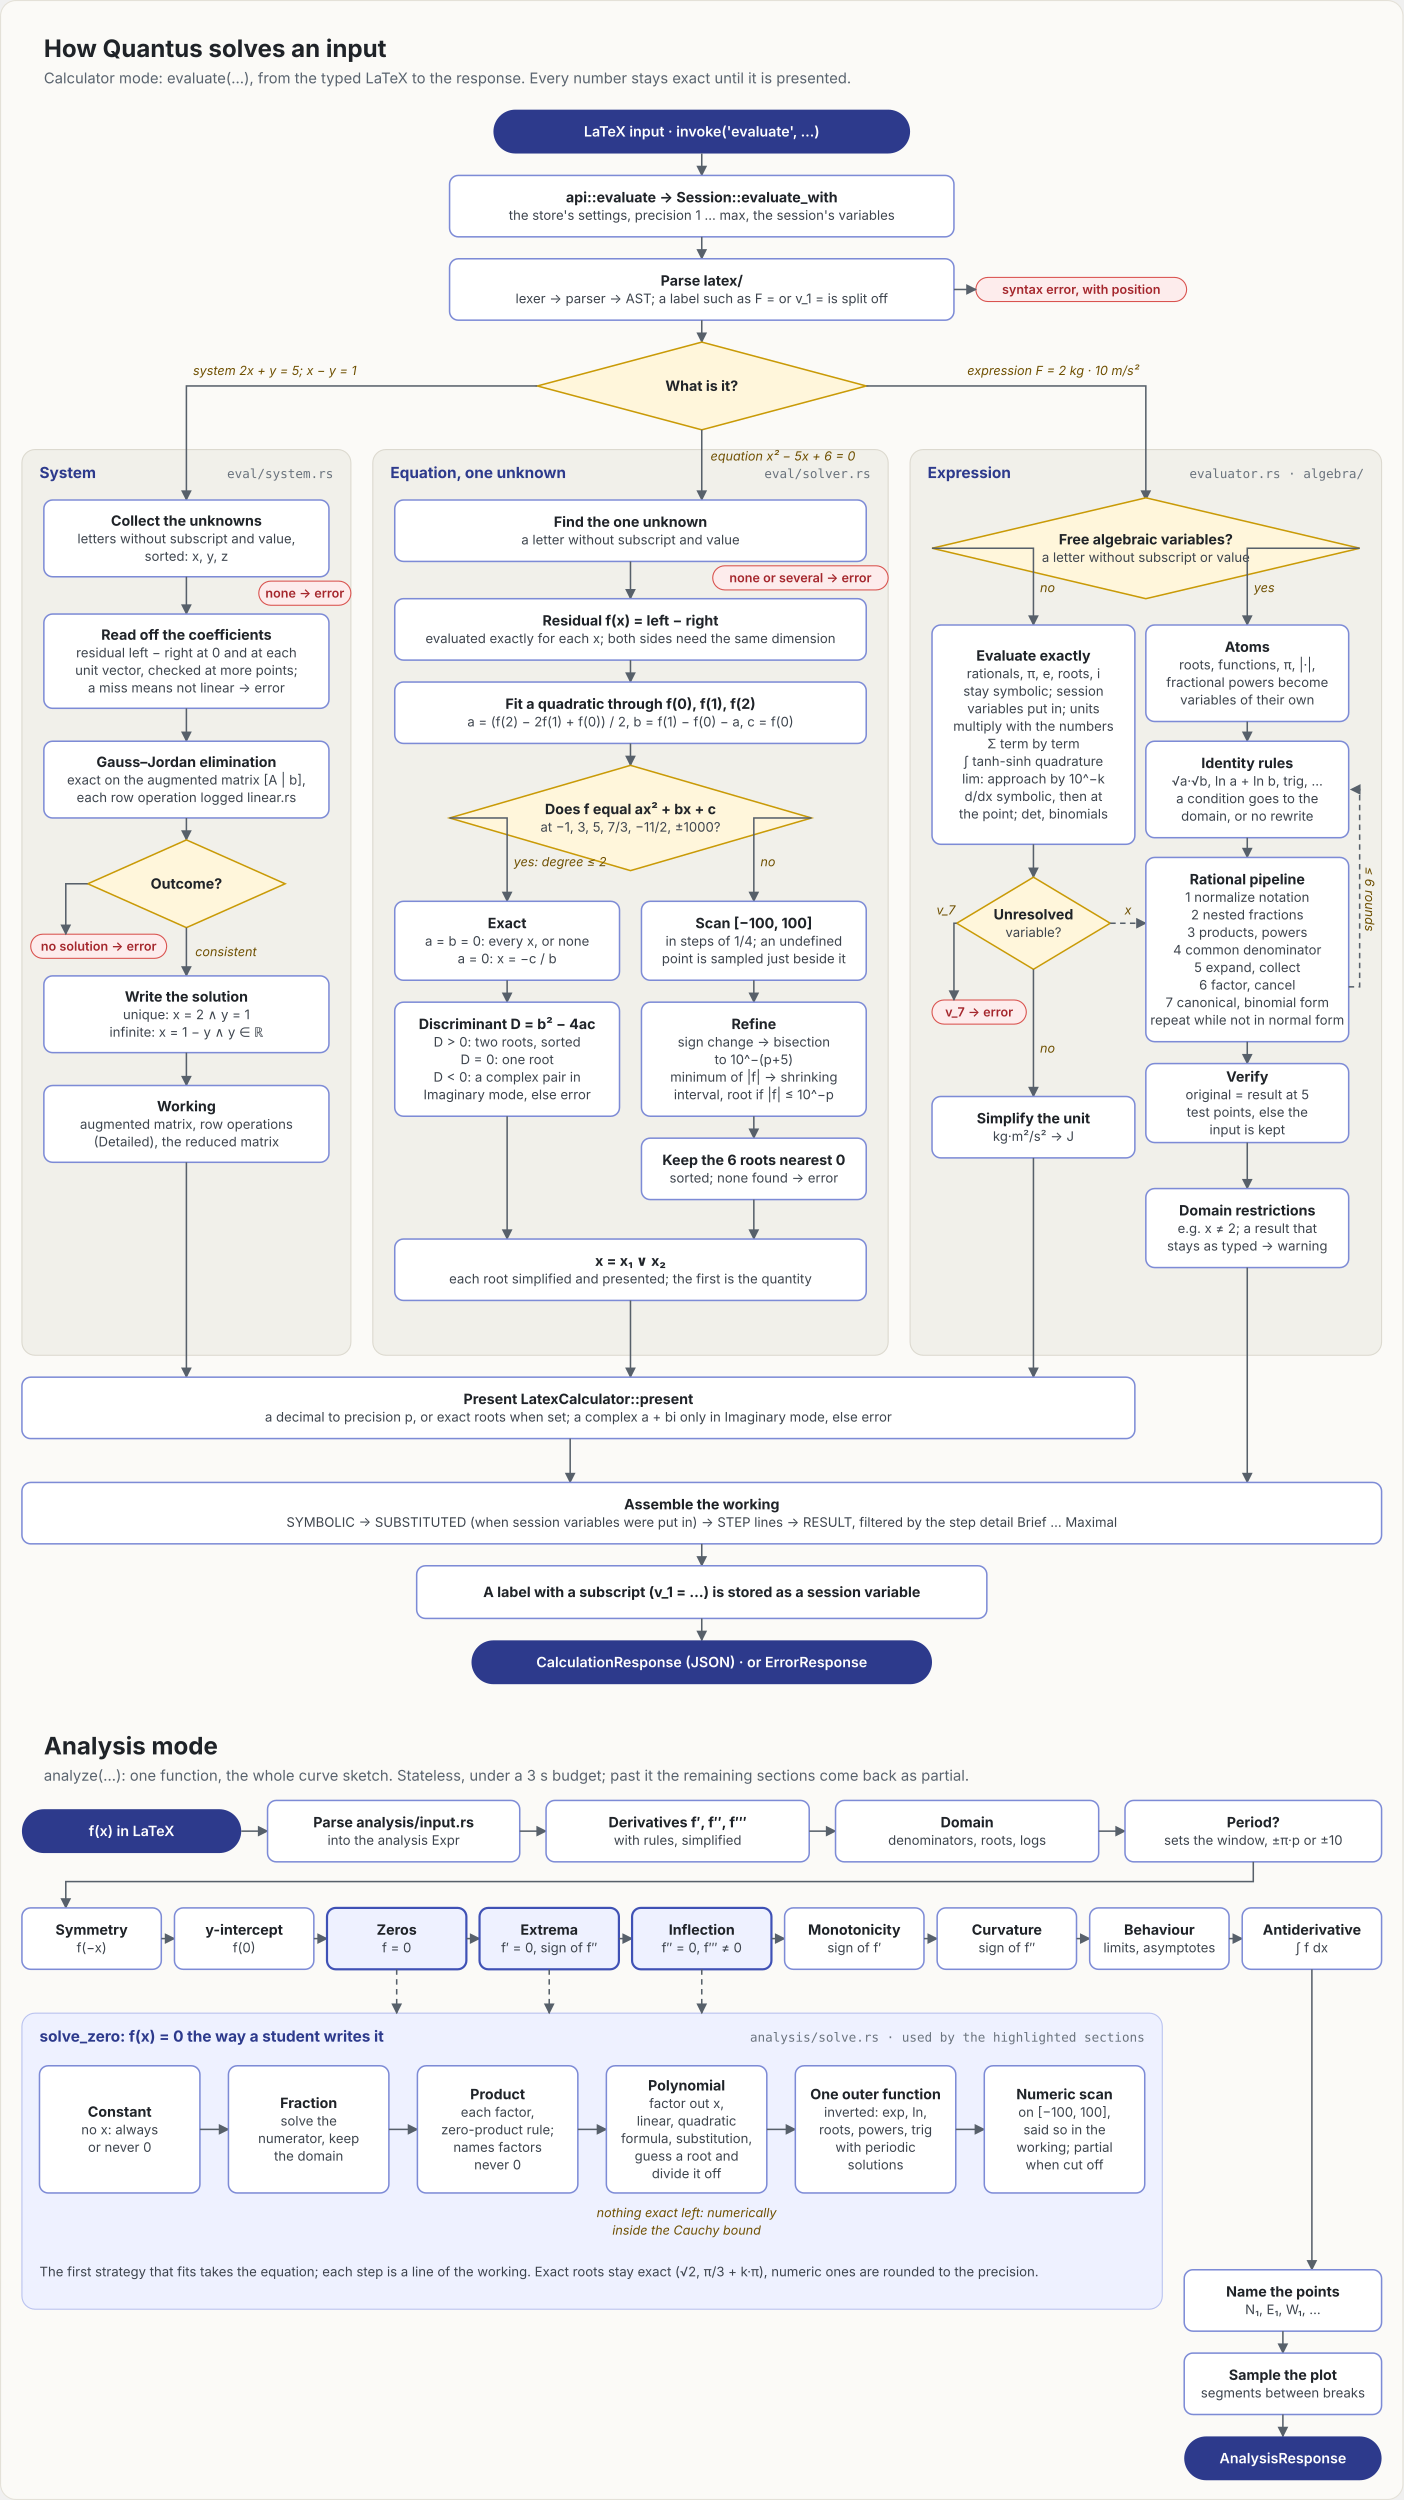
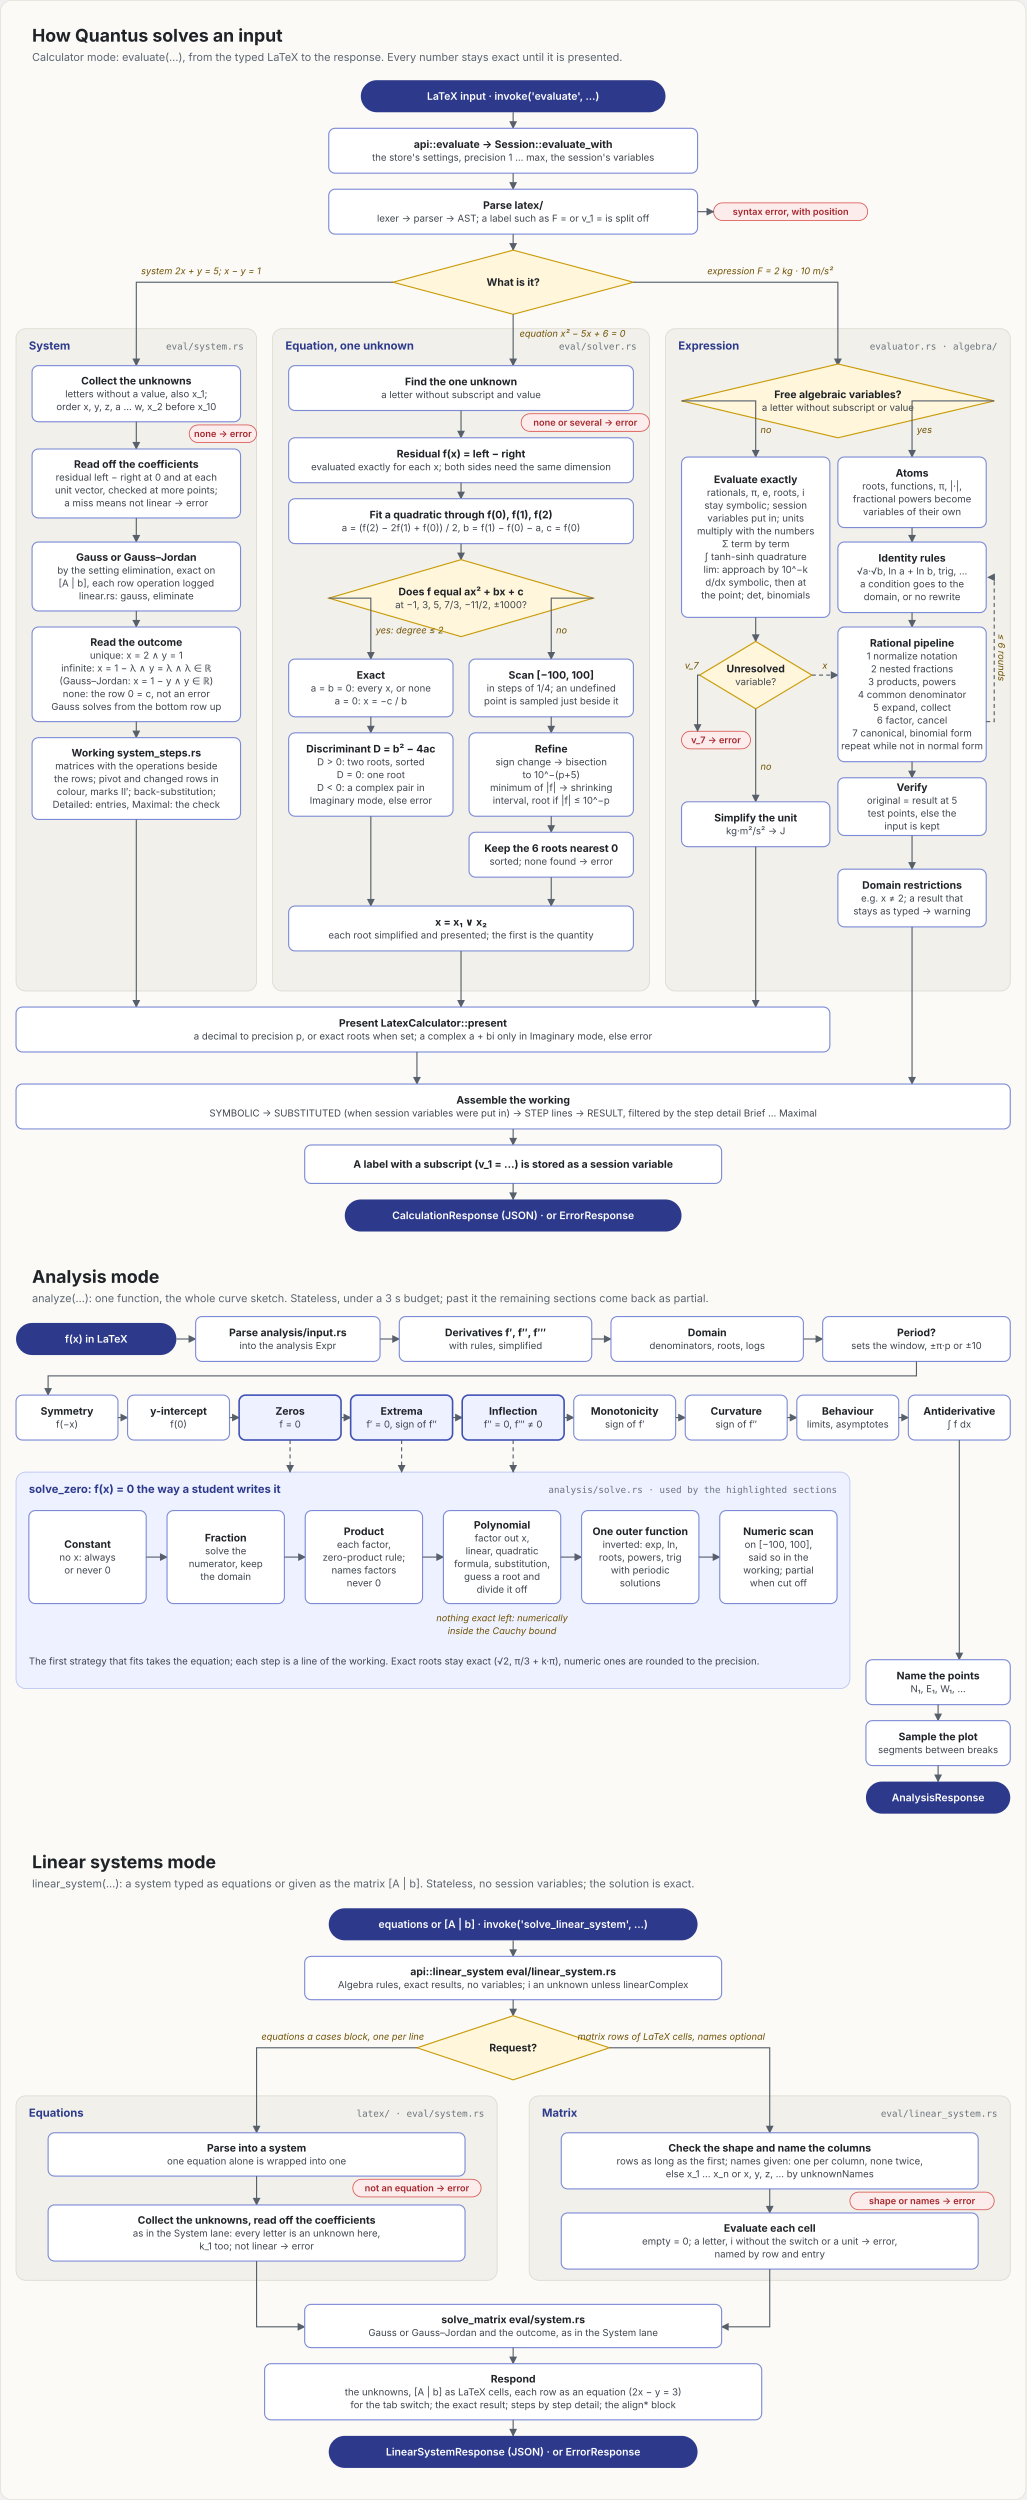
- <svg xmlns="http://www.w3.org/2000/svg" viewBox="0 0 1280 2280" width="1280" height="2280" role="img" aria-labelledby="title">
+ <svg xmlns="http://www.w3.org/2000/svg" viewBox="0 0 1280 3118" width="1280" height="3118" role="img" aria-labelledby="title">
  <defs>
    <style>
  .bg{fill:#fbfaf7;stroke:#e4e1d8}
  text{font-family:Inter,system-ui,-apple-system,'Segoe UI',Roboto,sans-serif;fill:#1f2328}
  .h1{font-size:22px;font-weight:700}
  .h2{font-size:13.5px;fill:#59636e}
  .t{font-size:13px;font-weight:650}
  .b{font-size:12px;fill:#3d444d}
  .m{font-family:'JetBrains Mono',ui-monospace,monospace}
  .tl{font-size:13px;font-weight:600;fill:#fff}
  .el{font-size:11.5px;font-weight:600;fill:#a4262c}
  .lbl{font-size:11.5px;fill:#6e4f00;font-style:italic}
  .lt{font-size:14px;font-weight:700;fill:#2d3a8c}
  .ls{font-size:11.5px;fill:#6a737d;font-family:'JetBrains Mono',ui-monospace,monospace}
  .p{fill:#fff;stroke:#7d8bd6;stroke-width:1.4}
  .ps{fill:#eef1ff;stroke:#3f51b5;stroke-width:2}
  .d{fill:#fff6db;stroke:#c99a06;stroke-width:1.4}
  .term{fill:#2d3a8c}
  .err{fill:#fdecec;stroke:#d9534f;stroke-width:1}
  .lane{fill:#f1f0ea;stroke:#dcd9cf}
  .lane.solve{fill:#eef1ff;stroke:#b9c2ef}
  .a{fill:none;stroke:#57606a;stroke-width:1.4}
  .dash{stroke-dasharray:5 4}
</style>
    <marker id="h" viewBox="0 0 10 10" refX="9" refY="5" markerWidth="7" markerHeight="7" orient="auto-start-reverse">
      <path d="M0,0 L10,5 L0,10 z" fill="#57606a" />
    </marker>
  </defs>
-   <rect x="0.5" y="0.5" width="1279" height="2279" rx="14" class="bg" />
+   <rect x="0.5" y="0.5" width="1279" height="3117" rx="14" class="bg" />
  <text x="40" y="52" class="h1">How Quantus solves an input</text>
  <text x="40" y="76" class="h2">Calculator mode: evaluate(…), from the typed LaTeX to the response. Every number stays exact until it is presented.</text>
  <rect x="450.0" y="100" width="380" height="40" rx="20.0" class="term" />
  <text x="640.0" y="124.5" class="tl" text-anchor="middle">LaTeX input  ·  invoke('evaluate', …)</text>
  <path d="M640.0,140 L640.0,160" class="a" marker-end="url(#h)" />
  <rect x="410.0" y="160" width="460" height="56" rx="8" class="p" />
  <text x="640.0" y="184.5" class="t" text-anchor="middle">api::evaluate  →  Session::evaluate_with</text>
  <text x="640.0" y="200.5" class="b" text-anchor="middle">the store's settings, precision 1 … max, the session's variables</text>
  <path d="M640.0,216 L640.0,236" class="a" marker-end="url(#h)" />
  <rect x="410.0" y="236" width="460" height="56" rx="8" class="p" />
  <text x="640.0" y="260.5" class="t" text-anchor="middle">Parse   latex/</text>
  <text x="640.0" y="276.5" class="b" text-anchor="middle">lexer → parser → AST; a label such as F = or v_1 = is split off</text>
  <rect x="890.0" y="253" width="192.2" height="22" rx="11" class="err" />
  <text x="986.1" y="268" class="el" text-anchor="middle">syntax error, with position</text>
  <path d="M870.0,264 L890.0,264" class="a" marker-end="url(#h)" />
  <path d="M640.0,292 L640.0,312" class="a" marker-end="url(#h)" />
  <polygon points="640.0,312.0 790.0,352 640.0,392.0 490.0,352" class="d" />
  <text x="640.0" y="356.5" class="t" text-anchor="middle">What is it?</text>
  <rect x="20" y="410" width="300" height="826" rx="12" class="lane" />
  <text x="36" y="436" class="lt">System</text>
  <text x="304" y="436" class="ls" text-anchor="end">eval/system.rs</text>
  <rect x="340" y="410" width="470" height="826" rx="12" class="lane" />
  <text x="356" y="436" class="lt">Equation, one unknown</text>
  <text x="794" y="436" class="ls" text-anchor="end">eval/solver.rs</text>
  <rect x="830" y="410" width="430" height="826" rx="12" class="lane" />
  <text x="846" y="436" class="lt">Expression</text>
  <text x="1244" y="436" class="ls" text-anchor="end">evaluator.rs · algebra/</text>
  <path d="M490.0,352 L170.0,352 L170.0,456" class="a" marker-end="url(#h)" />
  <text x="176.0" y="342" class="lbl" text-anchor="start">system  2x + y = 5; x − y = 1</text>
  <path d="M640.0,392 L640.0,456" class="a" marker-end="url(#h)" />
  <text x="648.0" y="420" class="lbl" text-anchor="start">equation  x² − 5x + 6 = 0</text>
  <path d="M790.0,352 L1045.0,352 L1045.0,456" class="a" marker-end="url(#h)" />
  <text x="1039.0" y="342" class="lbl" text-anchor="end">expression  F = 2 kg · 10 m/s²</text>
  <rect x="40" y="456" width="260" height="70" rx="8" class="p" />
-   <text x="170.0" y="479.5" class="t" text-anchor="middle">Collect the unknowns</text>
-   <text x="170.0" y="495.5" class="b" text-anchor="middle">letters without subscript and value,</text>
-   <text x="170.0" y="511.5" class="b" text-anchor="middle">sorted: x, y, z</text>
+   <text x="170" y="479.5" class="t" text-anchor="middle">Collect the unknowns</text>
+   <text x="170" y="495.5" class="b" text-anchor="middle">letters without a value, also x_1;</text>
+   <text x="170" y="511.5" class="b" text-anchor="middle">order x, y, z, a … w, x_2 before x_10</text>
  <rect x="236" y="530" width="84" height="22" rx="11" class="err" />
-   <text x="278.0" y="545" class="el" text-anchor="middle">none → error</text>
-   <path d="M170.0,526 L170.0,560" class="a" marker-end="url(#h)" />
+   <text x="278" y="545" class="el" text-anchor="middle">none → error</text>
+   <path d="M170,526 L170,560" class="a" marker-end="url(#h)" />
  <rect x="40" y="560" width="260" height="86" rx="8" class="p" />
-   <text x="170.0" y="583.5" class="t" text-anchor="middle">Read off the coefficients</text>
-   <text x="170.0" y="599.5" class="b" text-anchor="middle">residual left − right at 0 and at each</text>
-   <text x="170.0" y="615.5" class="b" text-anchor="middle">unit vector, checked at more points;</text>
-   <text x="170.0" y="631.5" class="b" text-anchor="middle">a miss means not linear → error</text>
-   <path d="M170.0,646 L170.0,676" class="a" marker-end="url(#h)" />
-   <rect x="40" y="676" width="260" height="70" rx="8" class="p" />
-   <text x="170.0" y="699.5" class="t" text-anchor="middle">Gauss–Jordan elimination</text>
-   <text x="170.0" y="715.5" class="b" text-anchor="middle">exact on the augmented matrix [A | b],</text>
-   <text x="170.0" y="731.5" class="b" text-anchor="middle">each row operation logged   linear.rs</text>
-   <path d="M170.0,746 L170.0,766" class="a" marker-end="url(#h)" />
-   <polygon points="170.0,766.0 260.0,806 170.0,846.0 80.0,806" class="d" />
-   <text x="170.0" y="810.5" class="t" text-anchor="middle">Outcome?</text>
-   <rect x="28" y="852" width="124" height="22" rx="11" class="err" />
-   <text x="90.0" y="867" class="el" text-anchor="middle">no solution → error</text>
-   <path d="M80.0,806 L60,806 L60,852" class="a" marker-end="url(#h)" />
-   <path d="M170.0,846 L170.0,890" class="a" marker-end="url(#h)" />
-   <text x="178.0" y="872" class="lbl" text-anchor="start">consistent</text>
-   <rect x="40" y="890" width="260" height="70" rx="8" class="p" />
-   <text x="170.0" y="913.5" class="t" text-anchor="middle">Write the solution</text>
-   <text x="170.0" y="929.5" class="b" text-anchor="middle">unique: x = 2 ∧ y = 1</text>
-   <text x="170.0" y="945.5" class="b" text-anchor="middle">infinite: x = 1 − y ∧ y ∈ ℝ</text>
-   <path d="M170.0,960 L170.0,990" class="a" marker-end="url(#h)" />
-   <rect x="40" y="990" width="260" height="70" rx="8" class="p" />
-   <text x="170.0" y="1013.5" class="t" text-anchor="middle">Working</text>
-   <text x="170.0" y="1029.5" class="b" text-anchor="middle">augmented matrix, row operations</text>
-   <text x="170.0" y="1045.5" class="b" text-anchor="middle">(Detailed), the reduced matrix</text>
-   <path d="M170.0,1060 L170.0,1256" class="a" marker-end="url(#h)" />
+   <text x="170" y="583.5" class="t" text-anchor="middle">Read off the coefficients</text>
+   <text x="170" y="599.5" class="b" text-anchor="middle">residual left − right at 0 and at each</text>
+   <text x="170" y="615.5" class="b" text-anchor="middle">unit vector, checked at more points;</text>
+   <text x="170" y="631.5" class="b" text-anchor="middle">a miss means not linear → error</text>
+   <path d="M170,646 L170,676" class="a" marker-end="url(#h)" />
+   <rect x="40" y="676" width="260" height="86" rx="8" class="p" />
+   <text x="170" y="699.5" class="t" text-anchor="middle">Gauss or Gauss–Jordan</text>
+   <text x="170" y="715.5" class="b" text-anchor="middle">by the setting elimination, exact on</text>
+   <text x="170" y="731.5" class="b" text-anchor="middle">[A | b], each row operation logged</text>
+   <text x="170" y="747.5" class="b" text-anchor="middle">linear.rs: gauss, eliminate</text>
+   <path d="M170,762 L170,782" class="a" marker-end="url(#h)" />
+   <rect x="40" y="782.0" width="260" height="118" rx="8" class="p" />
+   <text x="170" y="805.5" class="t" text-anchor="middle">Read the outcome</text>
+   <text x="170" y="821.5" class="b" text-anchor="middle">unique: x = 2 ∧ y = 1</text>
+   <text x="170" y="837.5" class="b" text-anchor="middle">infinite: x = 1 − λ ∧ y = λ ∧ λ ∈ ℝ</text>
+   <text x="170" y="853.5" class="b" text-anchor="middle">(Gauss–Jordan: x = 1 − y ∧ y ∈ ℝ)</text>
+   <text x="170" y="869.5" class="b" text-anchor="middle">none: the row 0 = c, not an error</text>
+   <text x="170" y="885.5" class="b" text-anchor="middle">Gauss solves from the bottom row up</text>
+   <path d="M170,900 L170,920" class="a" marker-end="url(#h)" />
+   <rect x="40" y="920.0" width="260" height="102" rx="8" class="p" />
+   <text x="170" y="943.5" class="t" text-anchor="middle">Working   system_steps.rs</text>
+   <text x="170" y="959.5" class="b" text-anchor="middle">matrices with the operations beside</text>
+   <text x="170" y="975.5" class="b" text-anchor="middle">the rows; pivot and changed rows in</text>
+   <text x="170" y="991.5" class="b" text-anchor="middle">colour, marks II′; back-substitution;</text>
+   <text x="170" y="1007.5" class="b" text-anchor="middle">Detailed: entries, Maximal: the check</text>
+   <path d="M170,1022 L170,1256" class="a" marker-end="url(#h)" />
  <rect x="360" y="456" width="430" height="56" rx="8" class="p" />
  <text x="575.0" y="480.5" class="t" text-anchor="middle">Find the one unknown</text>
  <text x="575.0" y="496.5" class="b" text-anchor="middle">a letter without subscript and value</text>
  <rect x="650" y="516" width="160" height="22" rx="11" class="err" />
  <text x="730.0" y="531" class="el" text-anchor="middle">none or several → error</text>
  <path d="M575.0,512 L575.0,546" class="a" marker-end="url(#h)" />
  <rect x="360" y="546" width="430" height="56" rx="8" class="p" />
  <text x="575.0" y="570.5" class="t" text-anchor="middle">Residual  f(x) = left − right</text>
  <text x="575.0" y="586.5" class="b" text-anchor="middle">evaluated exactly for each x; both sides need the same dimension</text>
  <path d="M575.0,602 L575.0,622" class="a" marker-end="url(#h)" />
  <rect x="360" y="622" width="430" height="56" rx="8" class="p" />
  <text x="575.0" y="646.5" class="t" text-anchor="middle">Fit a quadratic through f(0), f(1), f(2)</text>
  <text x="575.0" y="662.5" class="b" text-anchor="middle">a = (f(2) − 2f(1) + f(0)) / 2,   b = f(1) − f(0) − a,   c = f(0)</text>
  <path d="M575.0,678 L575.0,698" class="a" marker-end="url(#h)" />
  <polygon points="575.0,698.0 740.0,746 575.0,794.0 410.0,746" class="d" />
  <text x="575.0" y="742.5" class="t" text-anchor="middle">Does f equal ax² + bx + c</text>
  <text x="575.0" y="758.5" class="b" text-anchor="middle">at −1, 3, 5, 7/3, −11/2, ±1000?</text>
  <path d="M410.0,746 L462.5,746 L462.5,822" class="a" marker-end="url(#h)" />
  <text x="468.5" y="790" class="lbl" text-anchor="start">yes: degree ≤ 2</text>
  <path d="M740.0,746 L687.5,746 L687.5,822" class="a" marker-end="url(#h)" />
  <text x="693.5" y="790" class="lbl" text-anchor="start">no</text>
  <rect x="360" y="822" width="205.0" height="72" rx="8" class="p" />
  <text x="462.5" y="846.5" class="t" text-anchor="middle">Exact</text>
  <text x="462.5" y="862.5" class="b" text-anchor="middle">a = b = 0: every x, or none</text>
  <text x="462.5" y="878.5" class="b" text-anchor="middle">a = 0:  x = −c / b</text>
  <path d="M462.5,894 L462.5,914" class="a" marker-end="url(#h)" />
  <rect x="360" y="914" width="205.0" height="104" rx="8" class="p" />
  <text x="462.5" y="938.5" class="t" text-anchor="middle">Discriminant  D = b² − 4ac</text>
  <text x="462.5" y="954.5" class="b" text-anchor="middle">D &gt; 0: two roots, sorted</text>
  <text x="462.5" y="970.5" class="b" text-anchor="middle">D = 0: one root</text>
  <text x="462.5" y="986.5" class="b" text-anchor="middle">D &lt; 0: a complex pair in</text>
  <text x="462.5" y="1002.5" class="b" text-anchor="middle">Imaginary mode, else error</text>
  <rect x="585.0" y="822" width="205.0" height="72" rx="8" class="p" />
  <text x="687.5" y="846.5" class="t" text-anchor="middle">Scan  [−100, 100]</text>
  <text x="687.5" y="862.5" class="b" text-anchor="middle">in steps of 1/4; an undefined</text>
  <text x="687.5" y="878.5" class="b" text-anchor="middle">point is sampled just beside it</text>
  <path d="M687.5,894 L687.5,914" class="a" marker-end="url(#h)" />
  <rect x="585.0" y="914" width="205.0" height="104" rx="8" class="p" />
  <text x="687.5" y="938.5" class="t" text-anchor="middle">Refine</text>
  <text x="687.5" y="954.5" class="b" text-anchor="middle">sign change → bisection</text>
  <text x="687.5" y="970.5" class="b" text-anchor="middle">to 10^−(p+5)</text>
  <text x="687.5" y="986.5" class="b" text-anchor="middle">minimum of |f| → shrinking</text>
  <text x="687.5" y="1002.5" class="b" text-anchor="middle">interval, root if |f| ≤ 10^−p</text>
  <path d="M687.5,1018 L687.5,1038" class="a" marker-end="url(#h)" />
  <rect x="585.0" y="1038" width="205.0" height="56" rx="8" class="p" />
  <text x="687.5" y="1062.5" class="t" text-anchor="middle">Keep the 6 roots nearest 0</text>
  <text x="687.5" y="1078.5" class="b" text-anchor="middle">sorted; none found → error</text>
  <path d="M462.5,1018 L462.5,1130" class="a" marker-end="url(#h)" />
  <path d="M687.5,1094 L687.5,1130" class="a" marker-end="url(#h)" />
  <rect x="360" y="1130" width="430" height="56" rx="8" class="p" />
  <text x="575.0" y="1154.5" class="t" text-anchor="middle">x = x₁ ∨ x₂</text>
  <text x="575.0" y="1170.5" class="b" text-anchor="middle">each root simplified and presented; the first is the quantity</text>
  <path d="M575.0,1186 L575.0,1256" class="a" marker-end="url(#h)" />
  <polygon points="1045.0,454.0 1240.0,500 1045.0,546.0 850.0,500" class="d" />
  <text x="1045.0" y="496.5" class="t" text-anchor="middle">Free algebraic variables?</text>
  <text x="1045.0" y="512.5" class="b" text-anchor="middle">a letter without subscript or value</text>
  <path d="M850.0,500 L942.5,500 L942.5,570" class="a" marker-end="url(#h)" />
  <text x="948.5" y="540" class="lbl" text-anchor="start">no</text>
  <path d="M1240.0,500 L1137.5,500 L1137.5,570" class="a" marker-end="url(#h)" />
  <text x="1143.5" y="540" class="lbl" text-anchor="start">yes</text>
  <rect x="850" y="570" width="185" height="200" rx="8" class="p" />
  <text x="942.5" y="602.5" class="t" text-anchor="middle">Evaluate exactly</text>
  <text x="942.5" y="618.5" class="b" text-anchor="middle">rationals, π, e, roots, i</text>
  <text x="942.5" y="634.5" class="b" text-anchor="middle">stay symbolic; session</text>
  <text x="942.5" y="650.5" class="b" text-anchor="middle">variables put in; units</text>
  <text x="942.5" y="666.5" class="b" text-anchor="middle">multiply with the numbers</text>
  <text x="942.5" y="682.5" class="b" text-anchor="middle">Σ term by term</text>
  <text x="942.5" y="698.5" class="b" text-anchor="middle">∫ tanh-sinh quadrature</text>
  <text x="942.5" y="714.5" class="b" text-anchor="middle">lim: approach by 10^−k</text>
  <text x="942.5" y="730.5" class="b" text-anchor="middle">d/dx symbolic, then at</text>
  <text x="942.5" y="746.5" class="b" text-anchor="middle">the point; det, binomials</text>
  <path d="M942.5,770 L942.5,800" class="a" marker-end="url(#h)" />
  <polygon points="942.5,800.0 1012.5,842 942.5,884.0 872.5,842" class="d" />
  <text x="942.5" y="838.5" class="t" text-anchor="middle">Unresolved</text>
  <text x="942.5" y="854.5" class="b" text-anchor="middle">variable?</text>
  <path d="M1012.5,842 L1045,842" class="a dash" marker-end="url(#h)" />
  <text x="1028.75" y="834" class="lbl" text-anchor="middle">x</text>
  <rect x="850" y="912" width="86" height="22" rx="11" class="err" />
  <text x="893.0" y="927" class="el" text-anchor="middle">v_7 → error</text>
  <path d="M872.5,842 L870,842 L870,912" class="a" marker-end="url(#h)" />
  <text x="854" y="834" class="lbl">v_7</text>
  <path d="M942.5,884 L942.5,1000" class="a" marker-end="url(#h)" />
  <text x="948.5" y="960" class="lbl" text-anchor="start">no</text>
  <rect x="850" y="1000" width="185" height="56" rx="8" class="p" />
  <text x="942.5" y="1024.5" class="t" text-anchor="middle">Simplify the unit</text>
  <text x="942.5" y="1040.5" class="b" text-anchor="middle">kg·m²/s² → J</text>
  <path d="M942.5,1056 L942.5,1256" class="a" marker-end="url(#h)" />
  <rect x="1045" y="570" width="185" height="88" rx="8" class="p" />
  <text x="1137.5" y="594.5" class="t" text-anchor="middle">Atoms</text>
  <text x="1137.5" y="610.5" class="b" text-anchor="middle">roots, functions, π, |·|,</text>
  <text x="1137.5" y="626.5" class="b" text-anchor="middle">fractional powers become</text>
  <text x="1137.5" y="642.5" class="b" text-anchor="middle">variables of their own</text>
  <path d="M1137.5,658 L1137.5,676" class="a" marker-end="url(#h)" />
  <rect x="1045" y="676" width="185" height="88" rx="8" class="p" />
  <text x="1137.5" y="700.5" class="t" text-anchor="middle">Identity rules</text>
  <text x="1137.5" y="716.5" class="b" text-anchor="middle">√a·√b, ln a + ln b, trig, …</text>
  <text x="1137.5" y="732.5" class="b" text-anchor="middle">a condition goes to the</text>
  <text x="1137.5" y="748.5" class="b" text-anchor="middle">domain, or no rewrite</text>
  <path d="M1137.5,764 L1137.5,782" class="a" marker-end="url(#h)" />
  <rect x="1045" y="782" width="185" height="168" rx="8" class="p" />
  <text x="1137.5" y="806.5" class="t" text-anchor="middle">Rational pipeline</text>
  <text x="1137.5" y="822.5" class="b" text-anchor="middle">1  normalize notation</text>
  <text x="1137.5" y="838.5" class="b" text-anchor="middle">2  nested fractions</text>
  <text x="1137.5" y="854.5" class="b" text-anchor="middle">3  products, powers</text>
  <text x="1137.5" y="870.5" class="b" text-anchor="middle">4  common denominator</text>
  <text x="1137.5" y="886.5" class="b" text-anchor="middle">5  expand, collect</text>
  <text x="1137.5" y="902.5" class="b" text-anchor="middle">6  factor, cancel</text>
  <text x="1137.5" y="918.5" class="b" text-anchor="middle">7  canonical, binomial form</text>
  <text x="1137.5" y="934.5" class="b" text-anchor="middle">repeat while not in normal form</text>
  <path d="M1230,900 L1240,900 L1240,720 L1232,720" class="a dash" marker-end="url(#h)" />
  <text x="1245" y="820" class="lbl" transform="rotate(90 1245 820)" text-anchor="middle">≤ 6 rounds</text>
  <path d="M1137.5,950 L1137.5,970" class="a" marker-end="url(#h)" />
  <rect x="1045" y="970" width="185" height="72" rx="8" class="p" />
  <text x="1137.5" y="986.5" class="t" text-anchor="middle">Verify</text>
  <text x="1137.5" y="1002.5" class="b" text-anchor="middle">original = result at 5</text>
  <text x="1137.5" y="1018.5" class="b" text-anchor="middle">test points, else the</text>
  <text x="1137.5" y="1034.5" class="b" text-anchor="middle">input is kept</text>
  <path d="M1137.5,1042 L1137.5,1084" class="a" marker-end="url(#h)" />
  <rect x="1045" y="1084" width="185" height="72" rx="8" class="p" />
  <text x="1137.5" y="1108.5" class="t" text-anchor="middle">Domain restrictions</text>
  <text x="1137.5" y="1124.5" class="b" text-anchor="middle">e.g. x ≠ 2; a result that</text>
  <text x="1137.5" y="1140.5" class="b" text-anchor="middle">stays as typed → warning</text>
  <path d="M1137.5,1156 L1137.5,1352" class="a" marker-end="url(#h)" />
  <rect x="20" y="1256" width="1015" height="56" rx="8" class="p" />
  <text x="527.5" y="1280.5" class="t" text-anchor="middle">Present   LatexCalculator::present</text>
  <text x="527.5" y="1296.5" class="b" text-anchor="middle">a decimal to precision p, or exact roots when set; a complex a + bi only in Imaginary mode, else error</text>
  <path d="M520.0,1312 L520.0,1352" class="a" marker-end="url(#h)" />
  <rect x="20" y="1352" width="1240" height="56" rx="8" class="p" />
  <text x="640.0" y="1376.5" class="t" text-anchor="middle">Assemble the working</text>
  <text x="640.0" y="1392.5" class="b" text-anchor="middle">SYMBOLIC  →  SUBSTITUTED (when session variables were put in)  →  STEP lines  →  RESULT, filtered by the step detail Brief … Maximal</text>
  <path d="M640.0,1408 L640.0,1428" class="a" marker-end="url(#h)" />
  <rect x="380.0" y="1428" width="520" height="48" rx="8" class="p" />
  <text x="640.0" y="1456.5" class="t" text-anchor="middle">A label with a subscript (v_1 = …) is stored as a session variable</text>
  <path d="M640.0,1476 L640.0,1496" class="a" marker-end="url(#h)" />
  <rect x="430.0" y="1496" width="420" height="40" rx="20.0" class="term" />
  <text x="640.0" y="1520.5" class="tl" text-anchor="middle">CalculationResponse (JSON)  ·  or ErrorResponse</text>
  <text x="40" y="1600" class="h1">Analysis mode</text>
  <text x="40" y="1624" class="h2">analyze(…): one function, the whole curve sketch. Stateless, under a 3 s budget; past it the remaining sections come back as partial.</text>
  <rect x="20" y="1650" width="200" height="40" rx="20.0" class="term" />
  <text x="120.0" y="1674.5" class="tl" text-anchor="middle">f(x) in LaTeX</text>
  <path d="M220,1670 L244,1670" class="a" marker-end="url(#h)" />
  <rect x="244" y="1642" width="230" height="56" rx="8" class="p" />
  <text x="359.0" y="1666.5" class="t" text-anchor="middle">Parse   analysis/input.rs</text>
  <text x="359.0" y="1682.5" class="b" text-anchor="middle">into the analysis Expr</text>
  <path d="M474,1670 L498,1670" class="a" marker-end="url(#h)" />
  <rect x="498" y="1642" width="240" height="56" rx="8" class="p" />
  <text x="618.0" y="1666.5" class="t" text-anchor="middle">Derivatives  f′, f″, f‴</text>
  <text x="618.0" y="1682.5" class="b" text-anchor="middle">with rules, simplified</text>
  <path d="M738,1670 L762,1670" class="a" marker-end="url(#h)" />
  <rect x="762" y="1642" width="240" height="56" rx="8" class="p" />
  <text x="882.0" y="1666.5" class="t" text-anchor="middle">Domain</text>
  <text x="882.0" y="1682.5" class="b" text-anchor="middle">denominators, roots, logs</text>
  <path d="M1002,1670 L1026,1670" class="a" marker-end="url(#h)" />
  <rect x="1026" y="1642" width="234" height="56" rx="8" class="p" />
  <text x="1143.0" y="1666.5" class="t" text-anchor="middle">Period?</text>
  <text x="1143.0" y="1682.5" class="b" text-anchor="middle">sets the window, ±π·p or ±10</text>
  <path d="M1143,1698 L1143,1716 L60,1716 L60,1740" class="a" marker-end="url(#h)" />
  <rect x="20.0" y="1740" width="127.111" height="56" rx="8" class="p" />
  <text x="83.556" y="1764.5" class="t" text-anchor="middle">Symmetry</text>
  <text x="83.556" y="1780.5" class="b" text-anchor="middle">f(−x)</text>
  <path d="M147.111,1768 L159.111,1768" class="a" marker-end="url(#h)" />
  <rect x="159.111" y="1740" width="127.111" height="56" rx="8" class="p" />
  <text x="222.667" y="1764.5" class="t" text-anchor="middle">y-intercept</text>
  <text x="222.667" y="1780.5" class="b" text-anchor="middle">f(0)</text>
  <path d="M286.222,1768 L298.222,1768" class="a" marker-end="url(#h)" />
  <rect x="298.222" y="1740" width="127.111" height="56" rx="8" class="ps" />
  <text x="361.778" y="1764.5" class="t" text-anchor="middle">Zeros</text>
  <text x="361.778" y="1780.5" class="b" text-anchor="middle">f = 0</text>
  <path d="M425.333,1768 L437.333,1768" class="a" marker-end="url(#h)" />
  <rect x="437.333" y="1740" width="127.111" height="56" rx="8" class="ps" />
  <text x="500.889" y="1764.5" class="t" text-anchor="middle">Extrema</text>
  <text x="500.889" y="1780.5" class="b" text-anchor="middle">f′ = 0, sign of f″</text>
  <path d="M564.444,1768 L576.444,1768" class="a" marker-end="url(#h)" />
  <rect x="576.444" y="1740" width="127.111" height="56" rx="8" class="ps" />
  <text x="640.0" y="1764.5" class="t" text-anchor="middle">Inflection</text>
  <text x="640.0" y="1780.5" class="b" text-anchor="middle">f″ = 0, f‴ ≠ 0</text>
  <path d="M703.556,1768 L715.556,1768" class="a" marker-end="url(#h)" />
  <rect x="715.556" y="1740" width="127.111" height="56" rx="8" class="p" />
  <text x="779.111" y="1764.5" class="t" text-anchor="middle">Monotonicity</text>
  <text x="779.111" y="1780.5" class="b" text-anchor="middle">sign of f′</text>
  <path d="M842.667,1768 L854.667,1768" class="a" marker-end="url(#h)" />
  <rect x="854.667" y="1740" width="127.111" height="56" rx="8" class="p" />
  <text x="918.222" y="1764.5" class="t" text-anchor="middle">Curvature</text>
  <text x="918.222" y="1780.5" class="b" text-anchor="middle">sign of f″</text>
  <path d="M981.778,1768 L993.778,1768" class="a" marker-end="url(#h)" />
  <rect x="993.778" y="1740" width="127.111" height="56" rx="8" class="p" />
  <text x="1057.333" y="1764.5" class="t" text-anchor="middle">Behaviour</text>
  <text x="1057.333" y="1780.5" class="b" text-anchor="middle">limits, asymptotes</text>
  <path d="M1120.889,1768 L1132.889,1768" class="a" marker-end="url(#h)" />
  <rect x="1132.889" y="1740" width="127.111" height="56" rx="8" class="p" />
  <text x="1196.444" y="1764.5" class="t" text-anchor="middle">Antiderivative</text>
  <text x="1196.444" y="1780.5" class="b" text-anchor="middle">∫ f dx</text>
  <path d="M1196.444,1796 L1196.444,2070" class="a" marker-end="url(#h)" />
  <rect x="20" y="1836" width="1040" height="270" rx="12" class="lane solve" />
  <text x="36" y="1862" class="lt">solve_zero: f(x) = 0 the way a student writes it</text>
  <text x="1044" y="1862" class="ls" text-anchor="end">analysis/solve.rs · used by the highlighted sections</text>
  <path d="M361.778,1796 L361.778,1836" class="a dash" marker-end="url(#h)" />
  <path d="M500.889,1796 L500.889,1836" class="a dash" marker-end="url(#h)" />
  <path d="M640.0,1796 L640.0,1836" class="a dash" marker-end="url(#h)" />
  <rect x="36.0" y="1884" width="146.333" height="116" rx="8" class="p" />
  <text x="109.167" y="1930.5" class="t" text-anchor="middle">Constant</text>
  <text x="109.167" y="1946.5" class="b" text-anchor="middle">no x: always</text>
  <text x="109.167" y="1962.5" class="b" text-anchor="middle">or never 0</text>
  <path d="M182.333,1942 L208.333,1942" class="a" marker-end="url(#h)" />
  <rect x="208.333" y="1884" width="146.333" height="116" rx="8" class="p" />
  <text x="281.5" y="1922.5" class="t" text-anchor="middle">Fraction</text>
  <text x="281.5" y="1938.5" class="b" text-anchor="middle">solve the</text>
  <text x="281.5" y="1954.5" class="b" text-anchor="middle">numerator, keep</text>
  <text x="281.5" y="1970.5" class="b" text-anchor="middle">the domain</text>
  <path d="M354.667,1942 L380.667,1942" class="a" marker-end="url(#h)" />
  <rect x="380.667" y="1884" width="146.333" height="116" rx="8" class="p" />
  <text x="453.833" y="1914.5" class="t" text-anchor="middle">Product</text>
  <text x="453.833" y="1930.5" class="b" text-anchor="middle">each factor,</text>
  <text x="453.833" y="1946.5" class="b" text-anchor="middle">zero-product rule;</text>
  <text x="453.833" y="1962.5" class="b" text-anchor="middle">names factors</text>
  <text x="453.833" y="1978.5" class="b" text-anchor="middle">never 0</text>
  <path d="M527.0,1942 L553.0,1942" class="a" marker-end="url(#h)" />
  <rect x="553.0" y="1884" width="146.333" height="116" rx="8" class="p" />
  <text x="626.167" y="1906.5" class="t" text-anchor="middle">Polynomial</text>
  <text x="626.167" y="1922.5" class="b" text-anchor="middle">factor out x,</text>
  <text x="626.167" y="1938.5" class="b" text-anchor="middle">linear, quadratic</text>
  <text x="626.167" y="1954.5" class="b" text-anchor="middle">formula, substitution,</text>
  <text x="626.167" y="1970.5" class="b" text-anchor="middle">guess a root and</text>
  <text x="626.167" y="1986.5" class="b" text-anchor="middle">divide it off</text>
  <path d="M699.333,1942 L725.333,1942" class="a" marker-end="url(#h)" />
  <rect x="725.333" y="1884" width="146.333" height="116" rx="8" class="p" />
  <text x="798.5" y="1914.5" class="t" text-anchor="middle">One outer function</text>
  <text x="798.5" y="1930.5" class="b" text-anchor="middle">inverted: exp, ln,</text>
  <text x="798.5" y="1946.5" class="b" text-anchor="middle">roots, powers, trig</text>
  <text x="798.5" y="1962.5" class="b" text-anchor="middle">with periodic</text>
  <text x="798.5" y="1978.5" class="b" text-anchor="middle">solutions</text>
  <path d="M871.667,1942 L897.667,1942" class="a" marker-end="url(#h)" />
  <rect x="897.667" y="1884" width="146.333" height="116" rx="8" class="p" />
  <text x="970.833" y="1914.5" class="t" text-anchor="middle">Numeric scan</text>
  <text x="970.833" y="1930.5" class="b" text-anchor="middle">on [−100, 100],</text>
  <text x="970.833" y="1946.5" class="b" text-anchor="middle">said so in the</text>
  <text x="970.833" y="1962.5" class="b" text-anchor="middle">working; partial</text>
  <text x="970.833" y="1978.5" class="b" text-anchor="middle">when cut off</text>
  <text x="626.167" y="2022" class="lbl" text-anchor="middle">nothing exact left: numerically</text>
  <text x="626.167" y="2038" class="lbl" text-anchor="middle">inside the Cauchy bound</text>
  <text x="36" y="2076" class="b" text-anchor="start">The first strategy that fits takes the equation; each step is a line of the working. Exact roots stay exact (√2, π/3 + k·π), numeric ones are rounded to the precision.</text>
  <rect x="1080" y="2070" width="180" height="56" rx="8" class="p" />
  <text x="1170.0" y="2094.5" class="t" text-anchor="middle">Name the points</text>
  <text x="1170.0" y="2110.5" class="b" text-anchor="middle">N₁, E₁, W₁, …</text>
  <path d="M1170,2126 L1170,2146" class="a" marker-end="url(#h)" />
  <rect x="1080" y="2146" width="180" height="56" rx="8" class="p" />
  <text x="1170.0" y="2170.5" class="t" text-anchor="middle">Sample the plot</text>
  <text x="1170.0" y="2186.5" class="b" text-anchor="middle">segments between breaks</text>
  <path d="M1170,2202 L1170,2222" class="a" marker-end="url(#h)" />
  <rect x="1080" y="2222" width="180" height="40" rx="20.0" class="term" />
  <text x="1170.0" y="2246.5" class="tl" text-anchor="middle">AnalysisResponse</text>
+   <text x="40" y="2330" class="h1">Linear systems mode</text>
+   <text x="40" y="2354" class="h2">linear_system(…): a system typed as equations or given as the matrix [A | b]. Stateless, no session variables; the solution is exact.</text>
+   <rect x="410" y="2380" width="460" height="40" rx="20.0" class="term" />
+   <text x="640" y="2404.5" class="tl" text-anchor="middle">equations or [A | b]  ·  invoke('solve_linear_system', …)</text>
+   <path d="M640,2420 L640,2440" class="a" marker-end="url(#h)" />
+   <rect x="380" y="2440" width="520" height="54" rx="8" class="p" />
+   <text x="640" y="2463.5" class="t" text-anchor="middle">api::linear_system   eval/linear_system.rs</text>
+   <text x="640" y="2479.5" class="b" text-anchor="middle">Algebra rules, exact results, no variables; i an unknown unless linearComplex</text>
+   <path d="M640,2494 L640,2514" class="a" marker-end="url(#h)" />
+   <polygon points="640,2514.0 760,2554.0 640,2594.0 520,2554.0" class="d" />
+   <text x="640" y="2558.5" class="t" text-anchor="middle">Request?</text>
+   <rect x="20" y="2614.0" width="600" height="230" rx="12" class="lane" />
+   <text x="36" y="2640.0" class="lt">Equations</text>
+   <text x="604" y="2640.0" class="ls" text-anchor="end">latex/ · eval/system.rs</text>
+   <rect x="660" y="2614.0" width="600" height="230" rx="12" class="lane" />
+   <text x="676" y="2640.0" class="lt">Matrix</text>
+   <text x="1244" y="2640.0" class="ls" text-anchor="end">eval/linear_system.rs</text>
+   <path d="M520,2554 L320,2554 L320,2660" class="a" marker-end="url(#h)" />
+   <text x="326" y="2544.0" class="lbl" text-anchor="start">equations  a cases block, one per line</text>
+   <path d="M760,2554 L960,2554 L960,2660" class="a" marker-end="url(#h)" />
+   <text x="954" y="2544.0" class="lbl" text-anchor="end">matrix  rows of LaTeX cells, names optional</text>
+   <rect x="60" y="2660.0" width="520" height="54" rx="8" class="p" />
+   <text x="320" y="2683.5" class="t" text-anchor="middle">Parse into a system</text>
+   <text x="320" y="2699.5" class="b" text-anchor="middle">one equation alone is wrapped into one</text>
+   <rect x="440" y="2718.0" width="160" height="22" rx="11" class="err" />
+   <text x="520" y="2733.0" class="el" text-anchor="middle">not an equation → error</text>
+   <path d="M320,2714 L320,2750" class="a" marker-end="url(#h)" />
+   <rect x="60" y="2750.0" width="520" height="70" rx="8" class="p" />
+   <text x="320" y="2773.5" class="t" text-anchor="middle">Collect the unknowns, read off the coefficients</text>
+   <text x="320" y="2789.5" class="b" text-anchor="middle">as in the System lane: every letter is an unknown here,</text>
+   <text x="320" y="2805.5" class="b" text-anchor="middle">k_1 too; not linear → error</text>
+   <rect x="700" y="2660.0" width="520" height="70" rx="8" class="p" />
+   <text x="960" y="2683.5" class="t" text-anchor="middle">Check the shape and name the columns</text>
+   <text x="960" y="2699.5" class="b" text-anchor="middle">rows as long as the first; names given: one per column, none twice,</text>
+   <text x="960" y="2715.5" class="b" text-anchor="middle">else x_1 … x_n or x, y, z, … by unknownNames</text>
+   <rect x="1060" y="2734.0" width="180" height="22" rx="11" class="err" />
+   <text x="1150" y="2749.0" class="el" text-anchor="middle">shape or names → error</text>
+   <path d="M960,2730 L960,2760" class="a" marker-end="url(#h)" />
+   <rect x="700" y="2760.0" width="520" height="70" rx="8" class="p" />
+   <text x="960" y="2783.5" class="t" text-anchor="middle">Evaluate each cell</text>
+   <text x="960" y="2799.5" class="b" text-anchor="middle">empty = 0; a letter, i without the switch or a unit → error,</text>
+   <text x="960" y="2815.5" class="b" text-anchor="middle">named by row and entry</text>
+   <path d="M320,2820 L320,2902 L380,2902" class="a" marker-end="url(#h)" />
+   <path d="M960,2830 L960,2902 L900,2902" class="a" marker-end="url(#h)" />
+   <rect x="380" y="2874.0" width="520" height="54" rx="8" class="p" />
+   <text x="640" y="2897.5" class="t" text-anchor="middle">solve_matrix   eval/system.rs</text>
+   <text x="640" y="2913.5" class="b" text-anchor="middle">Gauss or Gauss–Jordan and the outcome, as in the System lane</text>
+   <path d="M640,2928 L640,2948" class="a" marker-end="url(#h)" />
+   <rect x="330" y="2948.0" width="620" height="70" rx="8" class="p" />
+   <text x="640" y="2971.5" class="t" text-anchor="middle">Respond</text>
+   <text x="640" y="2987.5" class="b" text-anchor="middle">the unknowns, [A | b] as LaTeX cells, each row as an equation (2x − y = 3)</text>
+   <text x="640" y="3003.5" class="b" text-anchor="middle">for the tab switch; the exact result; steps by step detail; the align* block</text>
+   <path d="M640,3018 L640,3038" class="a" marker-end="url(#h)" />
+   <rect x="410" y="3038.0" width="460" height="40" rx="20.0" class="term" />
+   <text x="640" y="3062.5" class="tl" text-anchor="middle">LinearSystemResponse (JSON)  ·  or ErrorResponse</text>
</svg>
